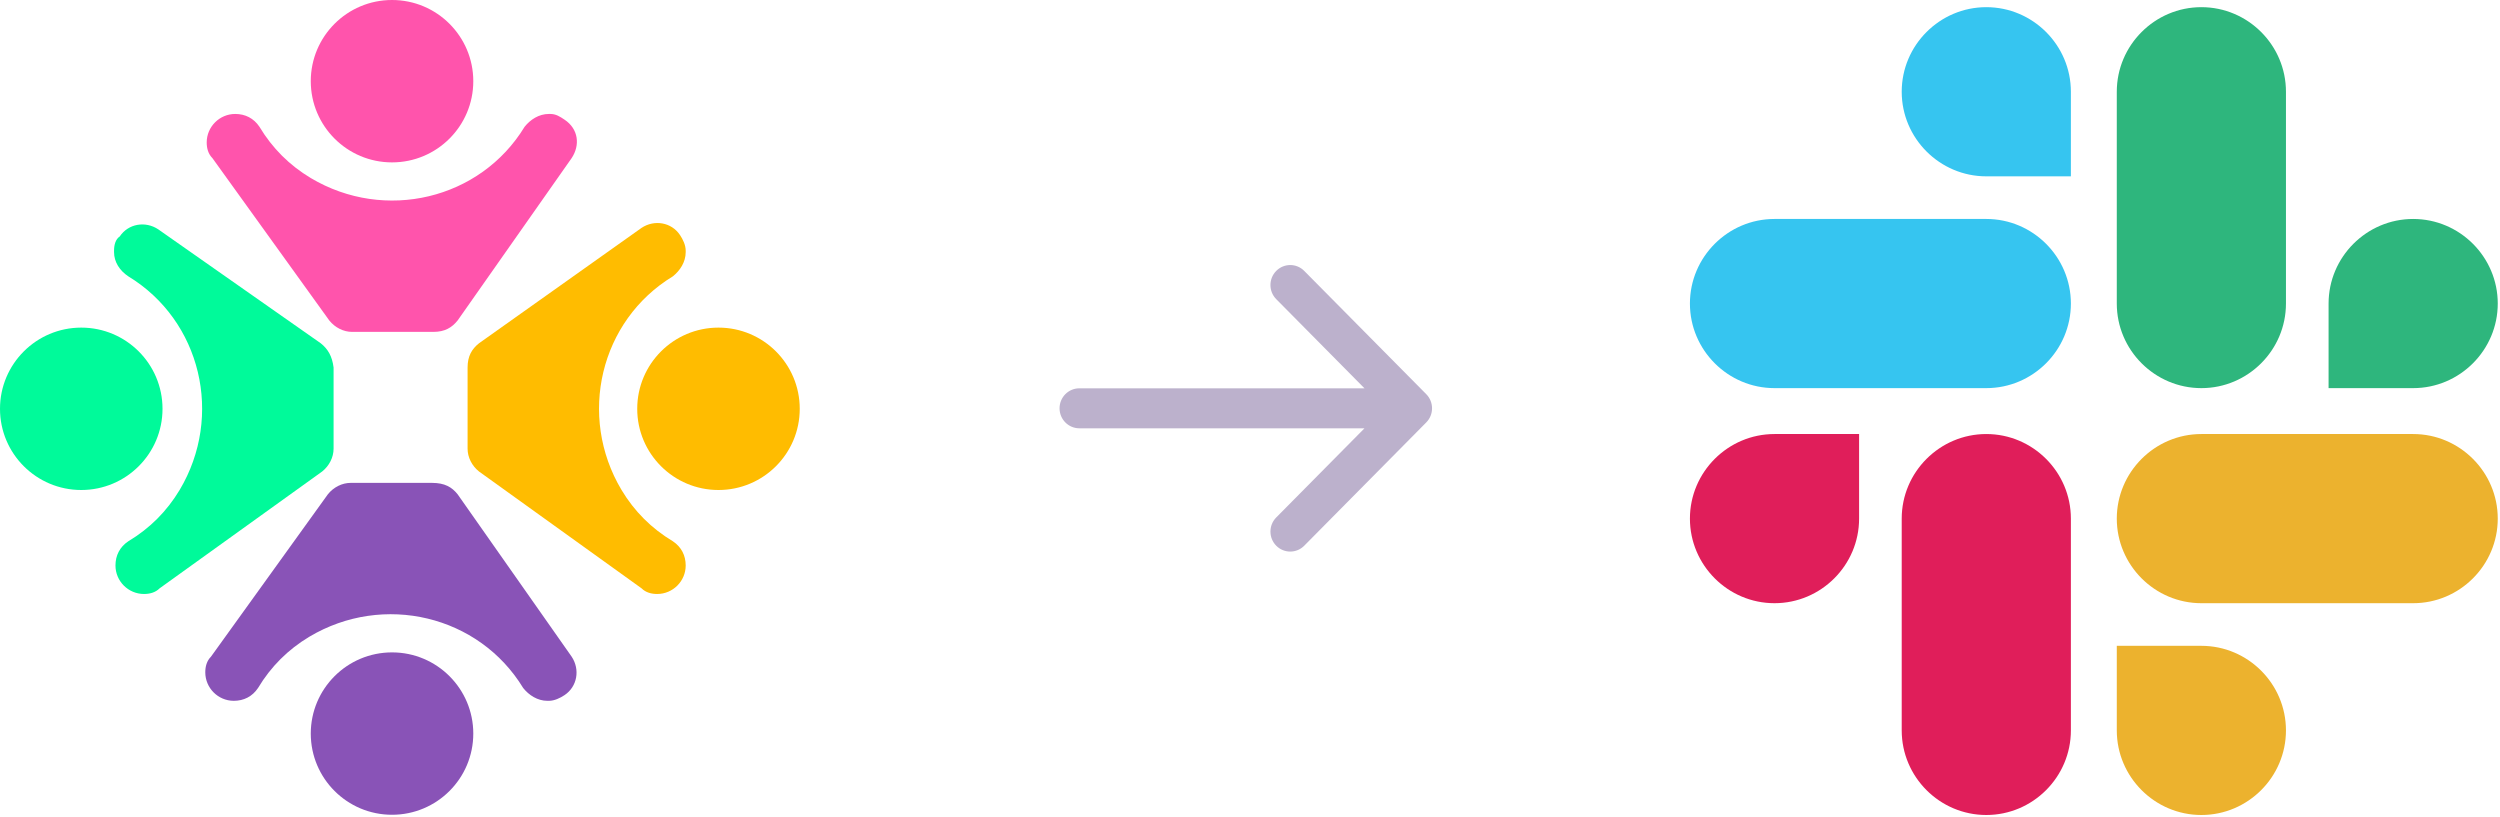
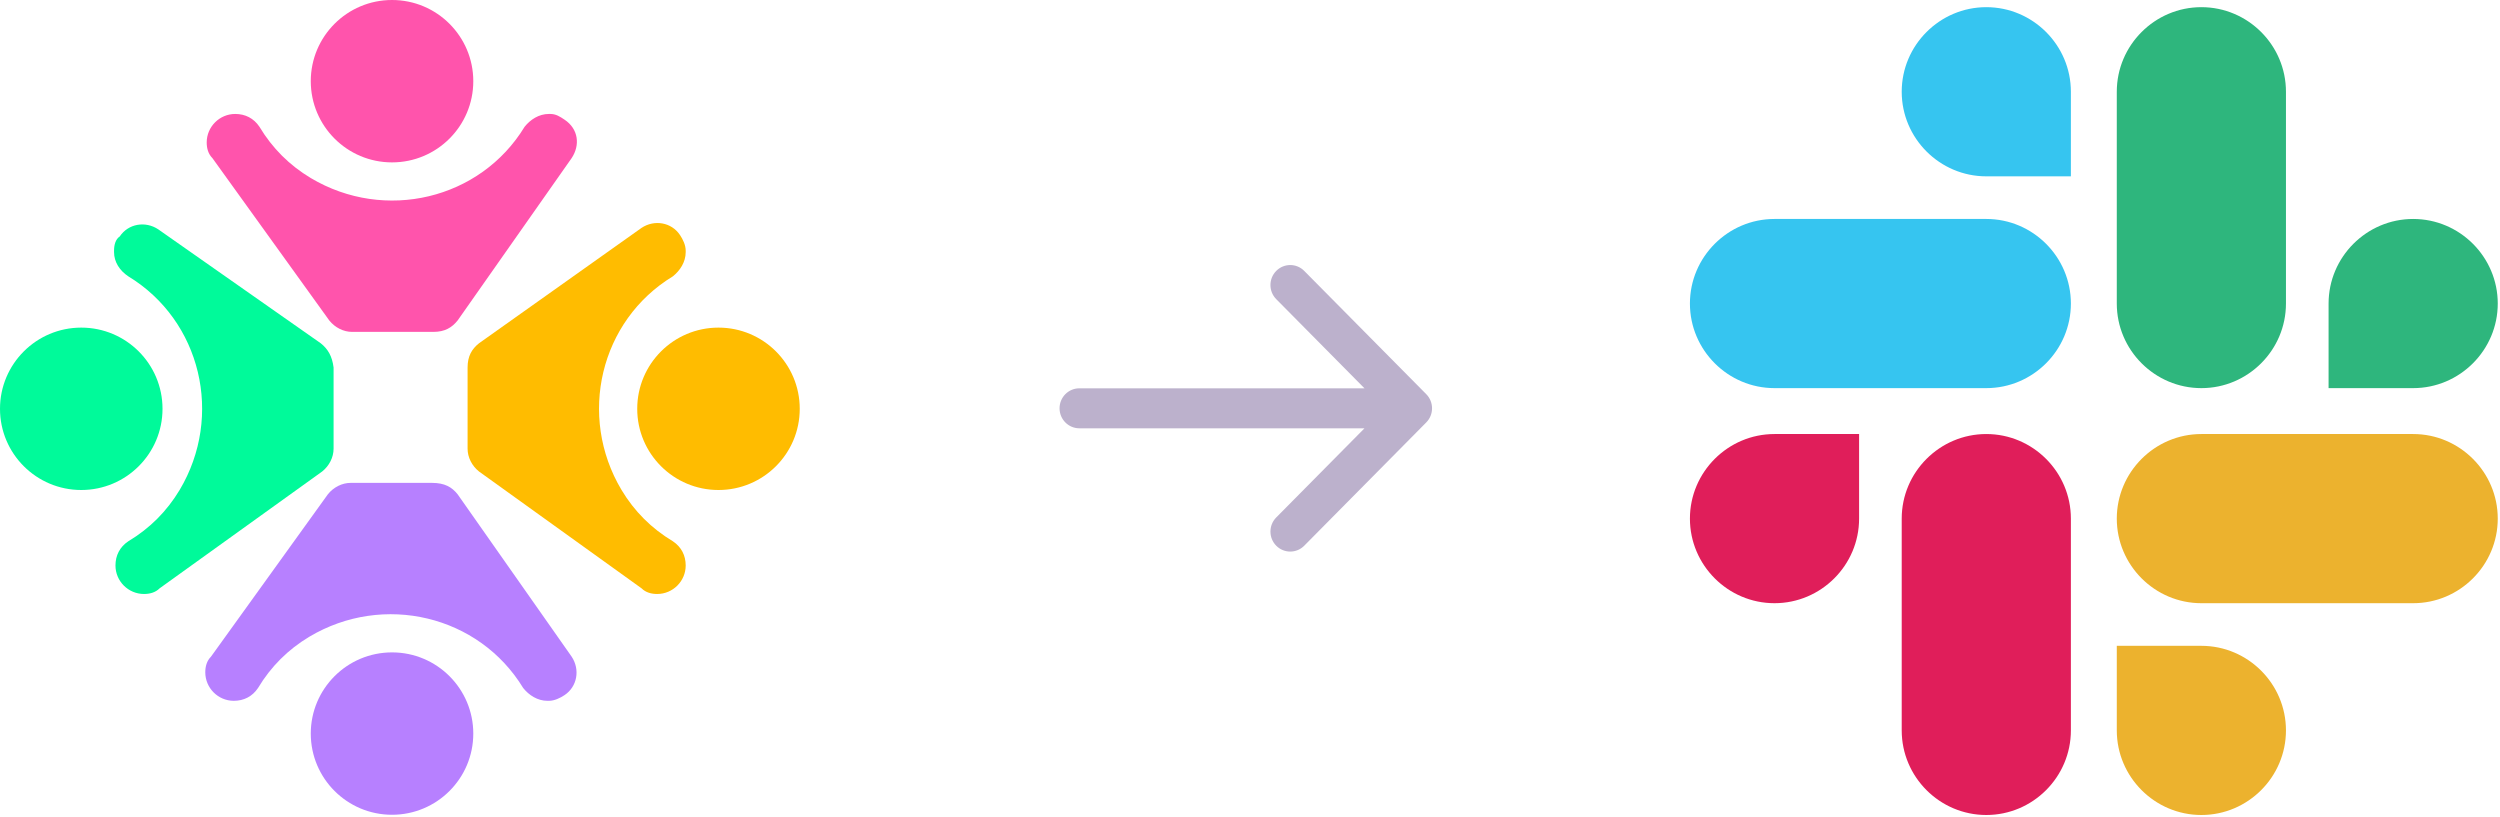
<svg xmlns="http://www.w3.org/2000/svg" width="349" height="114" viewBox="0 0 349 114" fill="none">
  <path d="M259.53 72.399C259.53 78.898 254.221 84.207 247.721 84.207C241.222 84.207 235.913 78.898 235.913 72.399C235.913 65.9 241.222 60.591 247.721 60.591H259.53V72.399Z" fill="#E01E5A" />
  <path d="M265.479 72.399C265.479 65.9 270.788 60.591 277.288 60.591C283.787 60.591 289.096 65.9 289.096 72.399V101.965C289.096 108.465 283.787 113.774 277.288 113.774C270.788 113.774 265.479 108.465 265.479 101.965V72.399Z" fill="#E01E5A" />
  <path d="M277.288 24.617C270.789 24.617 265.479 19.307 265.479 12.808C265.479 6.309 270.789 1 277.288 1C283.787 1 289.096 6.309 289.096 12.808V24.617H277.288Z" fill="#36C5F0" />
  <path d="M277.288 30.567C283.787 30.567 289.096 35.876 289.096 42.375C289.096 48.874 283.787 54.183 277.288 54.183H247.721C241.222 54.183 235.913 48.874 235.913 42.375C235.913 35.876 241.222 30.567 247.721 30.567H277.288Z" fill="#36C5F0" />
  <path d="M325.07 42.375C325.07 35.876 330.379 30.567 336.878 30.567C343.377 30.567 348.687 35.876 348.687 42.375C348.687 48.874 343.377 54.183 336.878 54.183H325.07V42.375Z" fill="#2EB67D" />
  <path d="M319.12 42.375C319.12 48.874 313.811 54.183 307.312 54.183C300.813 54.183 295.503 48.874 295.503 42.375V12.808C295.503 6.309 300.813 1 307.312 1C313.811 1 319.12 6.309 319.12 12.808V42.375Z" fill="#2EB67D" />
  <path d="M307.312 90.157C313.811 90.157 319.12 95.466 319.12 101.965C319.12 108.465 313.811 113.774 307.312 113.774C300.813 113.774 295.504 108.465 295.504 101.965V90.157H307.312Z" fill="#ECB22E" />
  <path d="M307.312 84.207C300.813 84.207 295.504 78.898 295.504 72.399C295.504 65.9 300.813 60.591 307.312 60.591H336.879C343.378 60.591 348.687 65.9 348.687 72.399C348.687 78.898 343.378 84.207 336.879 84.207H307.312Z" fill="#ECB22E" />
  <path d="M54.727 22.669C60.992 22.669 66.071 17.594 66.071 11.334C66.071 5.075 60.992 0 54.727 0C48.462 0 43.384 5.075 43.384 11.334C43.384 17.594 48.462 22.669 54.727 22.669Z" fill="#FF54AC" />
  <path d="M63.882 44.741L79.802 22.072C80.996 20.283 80.777 18.015 78.807 16.703C78.168 16.278 77.613 15.908 76.817 15.908H76.618C75.225 15.908 74.031 16.703 73.235 17.698C67.066 27.839 53.732 31.021 43.384 24.856C40.399 23.067 38.011 20.68 36.219 17.698C35.423 16.505 34.229 15.908 32.836 15.908C30.647 15.908 28.856 17.698 28.856 19.885C28.856 20.68 29.055 21.476 29.652 22.072L45.971 44.741C46.767 45.735 47.961 46.332 49.155 46.332H60.499C62.091 46.332 63.086 45.735 63.882 44.741Z" fill="#FF54AC" />
-   <path d="M54.727 113.742C60.992 113.742 66.071 108.667 66.071 102.408C66.071 96.148 60.992 91.073 54.727 91.073C48.462 91.073 43.384 96.148 43.384 102.408C43.384 108.667 48.462 113.742 54.727 113.742Z" fill="#8953B7" />
-   <path d="M63.882 69.001L79.802 91.67C80.997 93.459 80.599 95.846 78.808 97.039C78.21 97.436 77.414 97.834 76.618 97.834H76.419C75.026 97.834 73.832 97.039 73.036 96.044C66.867 85.903 53.533 82.722 43.185 88.886C40.2 90.675 37.812 93.062 36.021 96.044C35.224 97.238 34.031 97.834 32.637 97.834C30.448 97.834 28.657 96.044 28.657 93.857C28.657 93.062 28.856 92.266 29.453 91.67L45.772 69.001C46.568 68.007 47.762 67.41 48.956 67.41H60.3C62.091 67.41 63.086 68.007 63.882 69.001Z" fill="#8953B7" />
+   <path d="M54.727 113.742C60.992 113.742 66.071 108.667 66.071 102.408C66.071 96.148 60.992 91.073 54.727 91.073C48.462 91.073 43.384 96.148 43.384 102.408C43.384 108.667 48.462 113.742 54.727 113.742Z" fill="#b780ff" />
+   <path d="M63.882 69.001L79.802 91.67C80.997 93.459 80.599 95.846 78.808 97.039C78.21 97.436 77.414 97.834 76.618 97.834H76.419C75.026 97.834 73.832 97.039 73.036 96.044C66.867 85.903 53.533 82.722 43.185 88.886C40.2 90.675 37.812 93.062 36.021 96.044C35.224 97.238 34.031 97.834 32.637 97.834C30.448 97.834 28.657 96.044 28.657 93.857C28.657 93.062 28.856 92.266 29.453 91.67L45.772 69.001C46.568 68.007 47.762 67.41 48.956 67.41H60.3C62.091 67.41 63.086 68.007 63.882 69.001Z" fill="#b780ff" />
  <path d="M11.344 68.404C17.608 68.404 22.687 63.33 22.687 57.07C22.687 50.81 17.608 45.735 11.344 45.735C5.079 45.735 0 50.81 0 57.07C0 63.33 5.079 68.404 11.344 68.404Z" fill="#00FA9A" />
  <path d="M44.777 47.923L22.09 32.015C20.299 30.822 17.911 31.219 16.717 33.009C16.12 33.407 15.921 34.202 15.921 34.998V35.196C15.921 36.588 16.717 37.781 17.911 38.577C28.06 44.741 31.244 58.064 25.075 68.404C23.284 71.387 20.896 73.773 17.911 75.563C16.717 76.358 16.12 77.551 16.12 78.943C16.12 81.131 17.911 82.92 20.1 82.92C20.896 82.92 21.692 82.722 22.289 82.125L44.976 65.819C45.971 65.024 46.568 63.831 46.568 62.638V51.303C46.369 49.712 45.772 48.718 44.777 47.923Z" fill="#00FA9A" />
  <path d="M100.3 68.404C106.565 68.404 111.644 63.33 111.644 57.07C111.644 50.81 106.565 45.735 100.3 45.735C94.035 45.735 88.957 50.81 88.957 57.07C88.957 63.33 94.035 68.404 100.3 68.404Z" fill="#FFBC00" />
  <path d="M66.867 47.923L89.554 31.816C91.345 30.623 93.733 31.021 94.927 32.81C95.325 33.407 95.723 34.202 95.723 34.998V35.196C95.723 36.588 94.927 37.782 93.932 38.577C83.782 44.741 80.598 58.064 86.768 68.404C88.559 71.387 90.947 73.773 93.932 75.563C95.126 76.358 95.723 77.551 95.723 78.943C95.723 81.131 93.932 82.92 91.743 82.92C90.947 82.92 90.151 82.722 89.554 82.125L66.867 65.819C65.872 65.024 65.275 63.831 65.275 62.638V51.303C65.275 49.712 65.872 48.718 66.867 47.923Z" fill="#FFBC00" />
  <path d="M150.676 54.209L190.482 54.209L178.164 41.764C177.085 40.675 177.085 38.907 178.164 37.818C179.243 36.727 180.992 36.727 182.07 37.818L199.104 55.026C200.183 56.116 200.183 57.884 199.104 58.973L182.07 76.183C181.531 76.728 180.824 77 180.117 77C179.41 77 178.703 76.728 178.164 76.183C177.085 75.093 177.085 73.326 178.164 72.236L190.482 59.791L150.676 59.791C149.151 59.791 147.914 58.541 147.914 57C147.914 55.459 149.151 54.209 150.676 54.209Z" fill="#BCB1CC" />
</svg>
